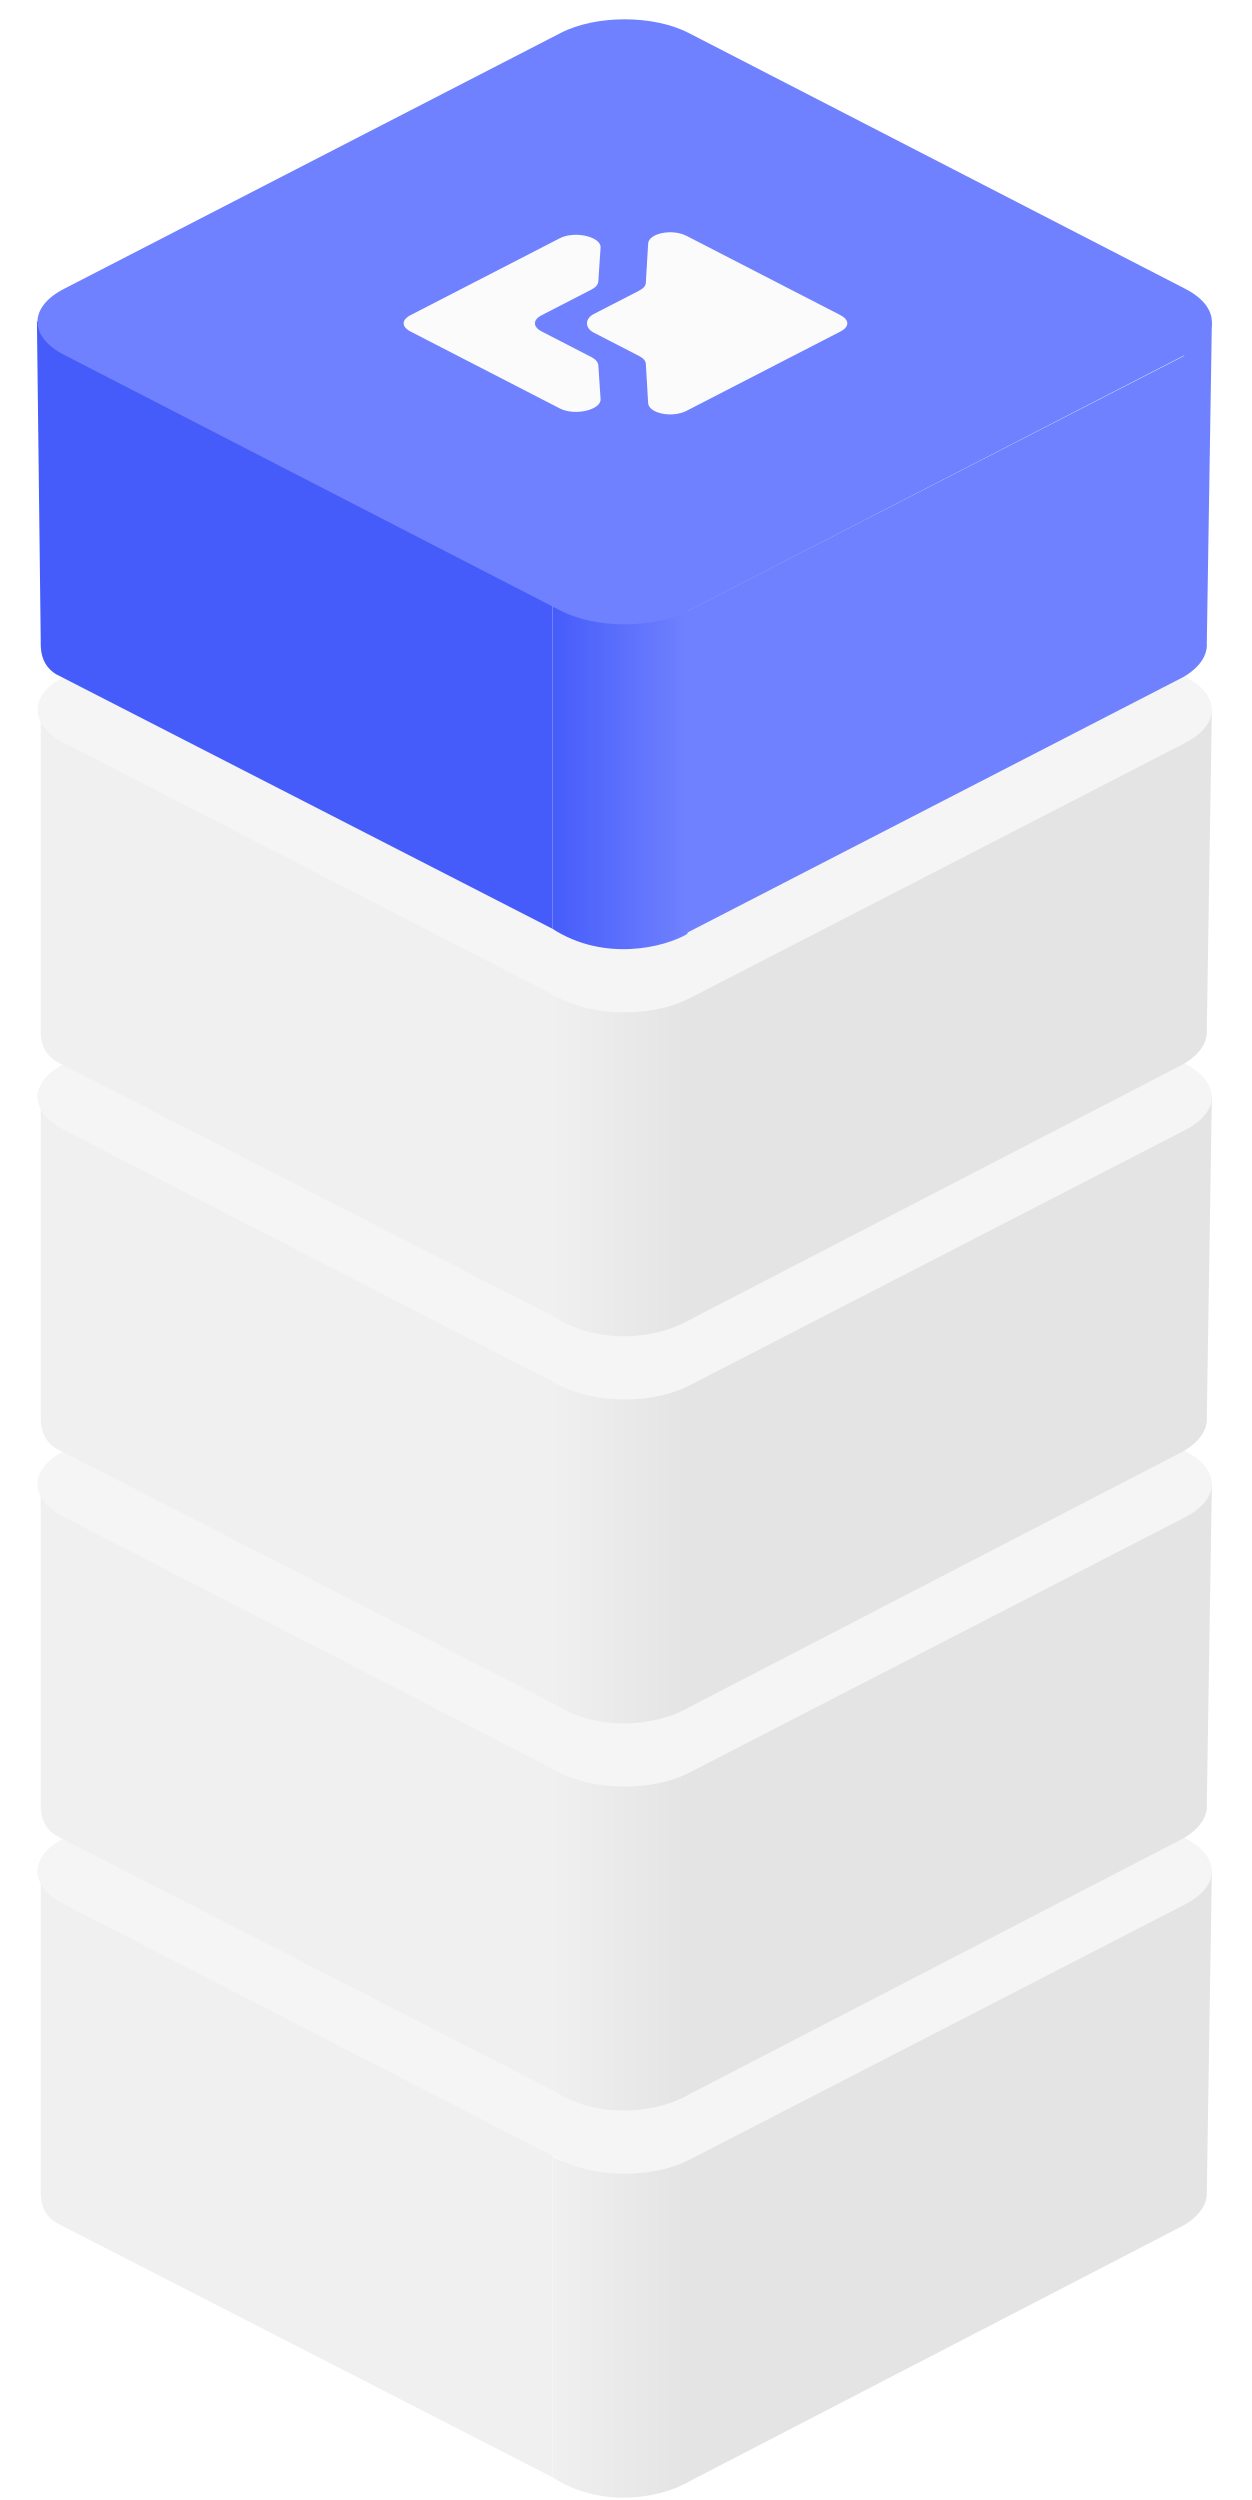
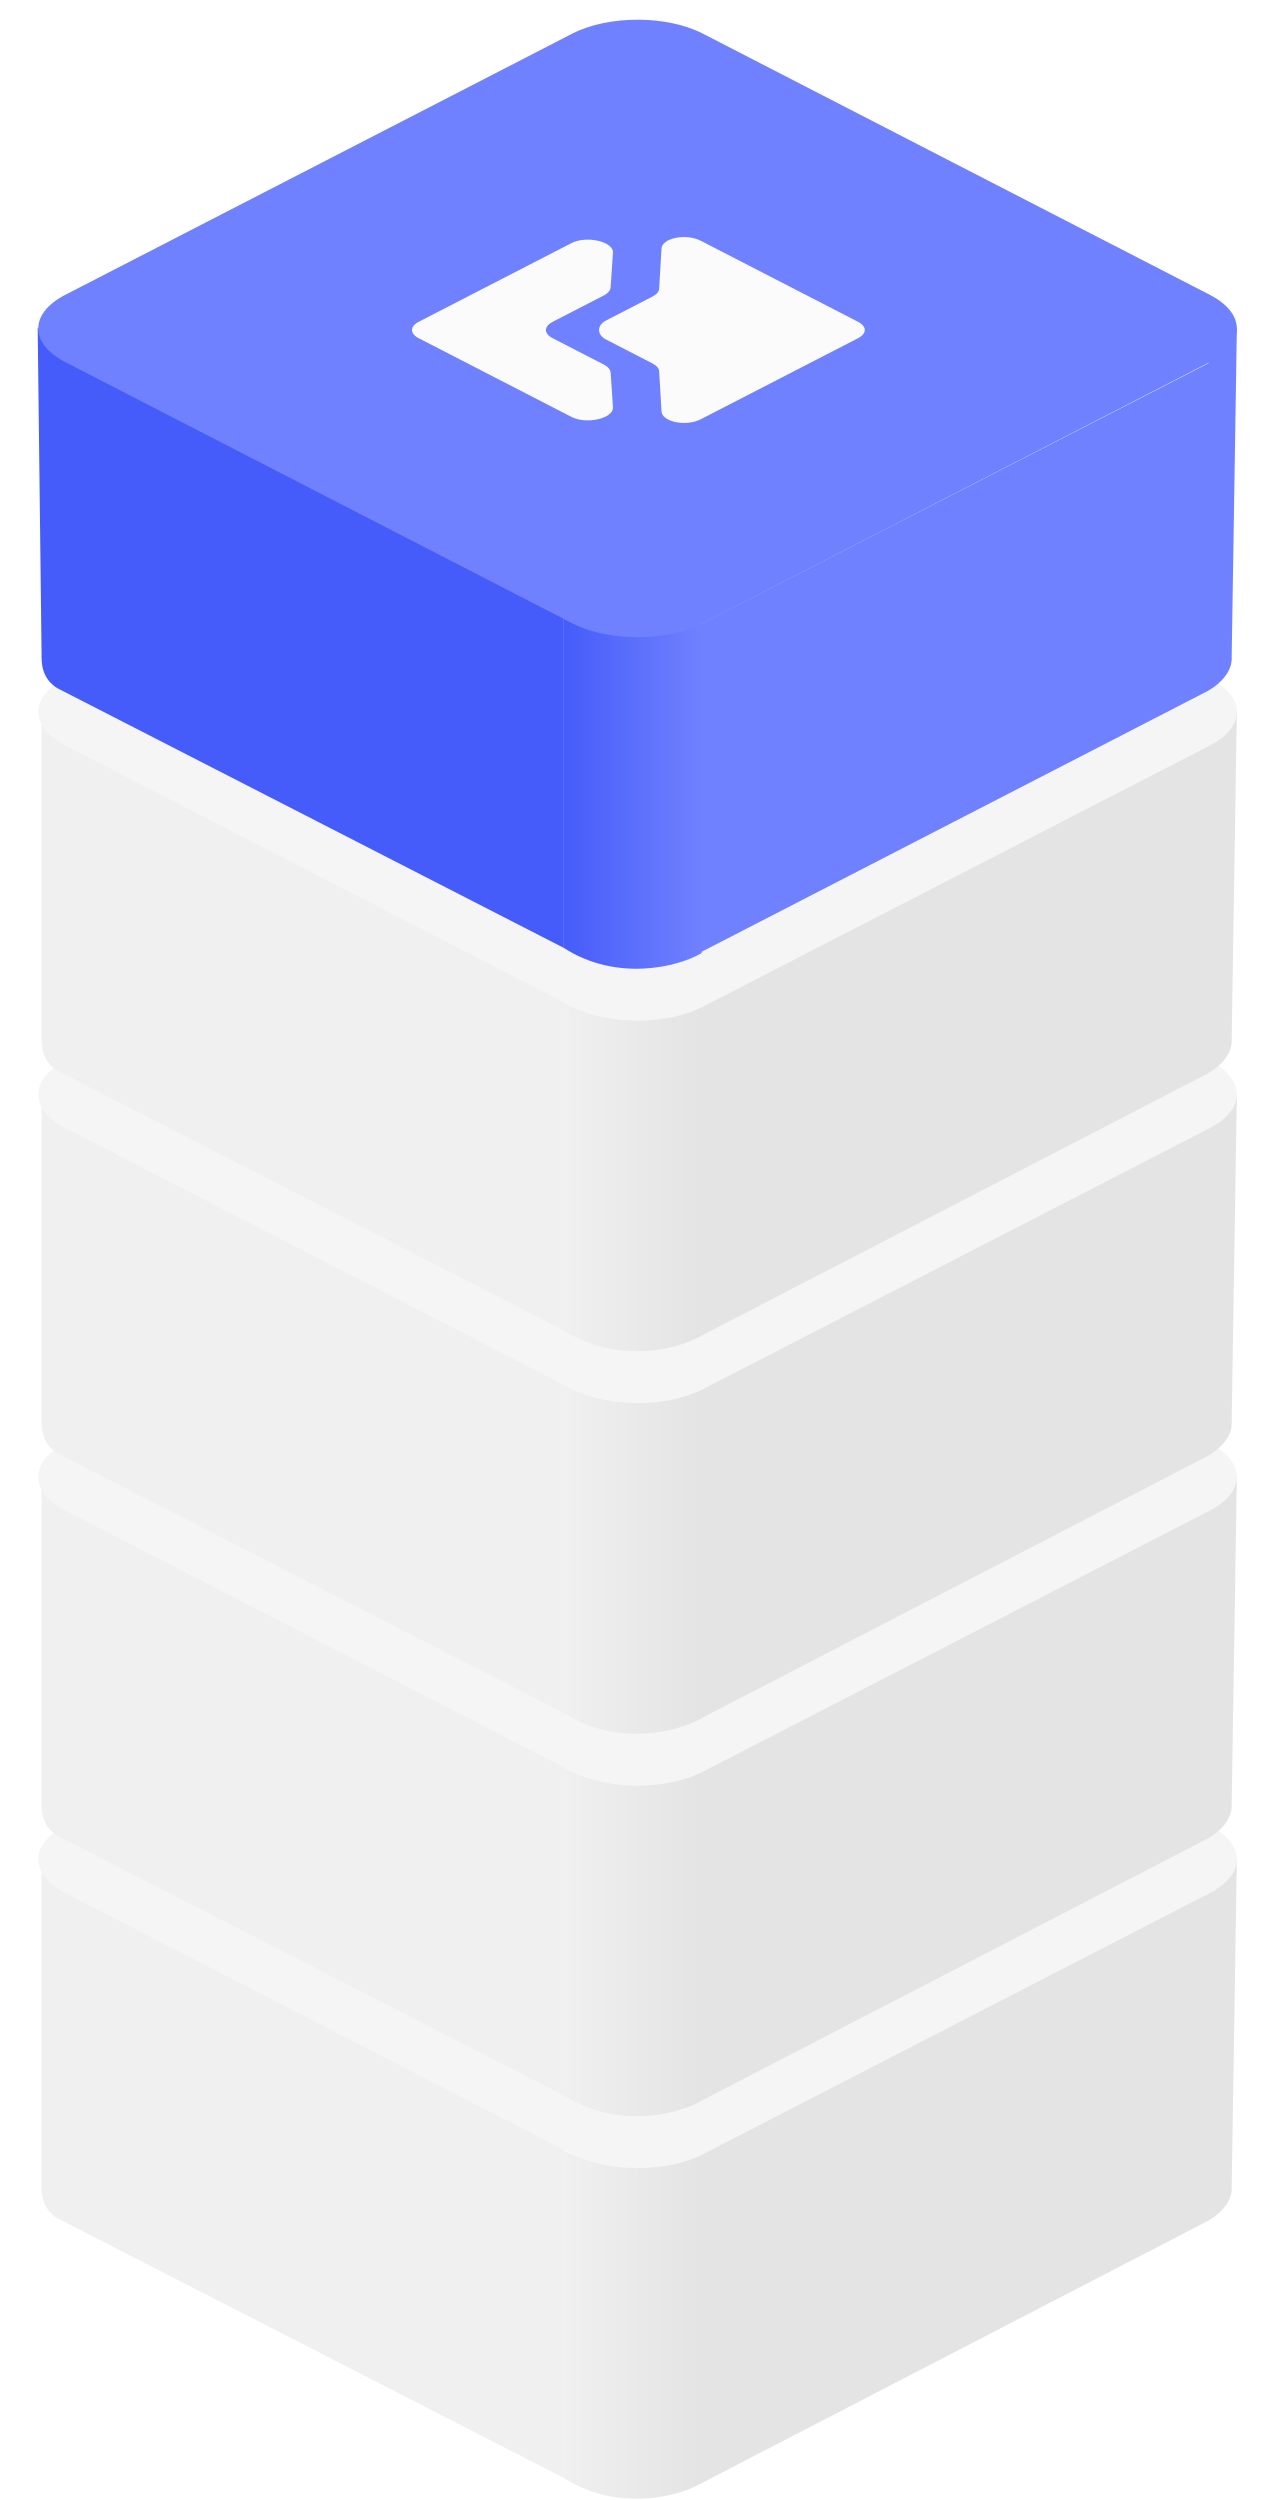
- <svg xmlns="http://www.w3.org/2000/svg" width="446" height="891" viewBox="0 0 446 891" fill="none">
-   <path d="M244.995 769.478C224.14 777.491 204.244 772.444 196.903 768.571V882.902C215.241 894.761 236.605 889.658 244.995 884.717V769.478Z" fill="url(#paint0_linear_4092_1315)" />
-   <path d="M196.903 767.664L19.963 676.925L14.518 665.129V780.367C14.518 782.359 14.123 788.56 19.963 792.163L196.903 882.902V767.664Z" fill="#F0F0F0" />
-   <path d="M421.936 678.74L244.088 770.386V885.178L421.936 793.07C430.003 788.264 430.26 782.866 430.102 781.274L431.917 666.39L423.751 675.11L421.936 678.74Z" fill="#E4E4E4" />
-   <rect width="250.439" height="250.439" rx="25.65" transform="matrix(0.888962 -0.457981 0.888962 0.457981 0 666.894)" fill="#F5F5F5" />
-   <path fill-rule="evenodd" clip-rule="evenodd" d="M193.077 670.66C189.831 668.988 189.831 666.514 193.077 664.842L210.823 655.7C212.326 654.925 213.185 653.886 213.243 652.791L214.049 640.739C214.252 636.87 204.842 634.678 199.53 637.415L146.292 664.842C143.046 666.514 143.046 668.988 146.292 670.66L199.53 698.087C204.843 700.825 214.252 698.632 214.049 694.763L213.243 682.711C213.185 681.616 212.326 680.577 210.823 679.803L193.077 670.66Z" fill="#F5F5F5" />
-   <path d="M299.552 664.842C302.798 666.514 302.798 668.988 299.552 670.66L244.701 698.919C239.465 701.616 230.989 699.824 230.988 696.01L230.182 682.296C230.182 681.16 229.321 680.19 227.762 679.387L211.629 671.076C208.383 669.403 208.384 666.099 211.629 664.427L227.762 656.115C229.321 655.312 230.182 654.342 230.182 653.206L230.988 639.493C230.988 635.678 239.465 633.886 244.701 636.584L299.552 664.842Z" fill="#F5F5F5" />
-   <path d="M244.995 631.508C224.14 639.521 204.244 634.473 196.903 630.601V744.931C215.241 756.79 236.605 751.687 244.995 746.746V631.508Z" fill="url(#paint1_linear_4092_1315)" />
-   <path d="M196.903 629.693L19.963 538.954L14.518 527.158V642.397C14.518 644.389 14.123 650.589 19.963 654.193L196.903 744.931V629.693Z" fill="#F0F0F0" />
-   <path d="M421.936 540.769L244.088 632.415V747.208L421.936 655.1C430.003 650.294 430.26 644.896 430.102 643.304L431.917 528.42L423.751 537.14L421.936 540.769Z" fill="#E4E4E4" />
-   <rect width="250.439" height="250.439" rx="25.65" transform="matrix(0.888962 -0.457981 0.888962 0.457981 0 528.923)" fill="#F5F5F5" />
-   <path fill-rule="evenodd" clip-rule="evenodd" d="M193.077 532.69C189.831 531.017 189.831 528.544 193.077 526.872L210.823 517.729C212.326 516.955 213.185 515.915 213.243 514.82L214.049 502.769C214.252 498.899 204.842 496.707 199.53 499.444L146.292 526.872C143.046 528.544 143.046 531.017 146.292 532.69L199.53 560.117C204.843 562.854 214.252 560.662 214.049 556.793L213.243 544.741C213.185 543.646 212.326 542.607 210.823 541.832L193.077 532.69Z" fill="#F5F5F5" />
-   <path d="M299.552 526.872C302.798 528.544 302.798 531.017 299.552 532.69L244.701 560.948C239.465 563.646 230.989 561.854 230.988 558.039L230.182 544.326C230.182 543.19 229.321 542.22 227.762 541.417L211.629 533.105C208.383 531.433 208.384 528.128 211.629 526.456L227.762 518.145C229.321 517.342 230.182 516.371 230.182 515.236L230.988 501.522C230.988 497.707 239.465 495.916 244.701 498.613L299.552 526.872Z" fill="#F5F5F5" />
-   <path d="M244.995 493.537C224.14 501.55 204.244 496.503 196.903 492.63V606.961C215.241 618.82 236.605 613.717 244.995 608.776V493.537Z" fill="url(#paint2_linear_4092_1315)" />
-   <path d="M196.903 491.723L19.963 400.984L14.518 389.188V504.426C14.518 506.418 14.123 512.619 19.963 516.222L196.903 606.961V491.723Z" fill="#F0F0F0" />
-   <path d="M421.936 402.799L244.088 494.445V609.238L421.936 517.13C430.003 512.323 430.26 506.926 430.102 505.334L431.917 390.449L423.751 399.169L421.936 402.799Z" fill="#E4E4E4" />
-   <rect width="250.439" height="250.439" rx="25.65" transform="matrix(0.888962 -0.457981 0.888962 0.457981 0 390.953)" fill="#F5F5F5" />
-   <path fill-rule="evenodd" clip-rule="evenodd" d="M193.077 394.719C189.831 393.047 189.831 390.573 193.077 388.901L210.823 379.759C212.326 378.984 213.185 377.945 213.243 376.85L214.049 364.798C214.252 360.929 204.842 358.737 199.53 361.474L146.292 388.901C143.046 390.573 143.046 393.047 146.292 394.719L199.53 422.147C204.843 424.884 214.252 422.692 214.049 418.822L213.243 406.771C213.185 405.676 212.326 404.636 210.823 403.862L193.077 394.719Z" fill="#F5F5F5" />
-   <path d="M299.552 388.901C302.798 390.574 302.798 393.047 299.552 394.719L244.701 422.978C239.465 425.675 230.989 423.884 230.988 420.069L230.182 406.355C230.182 405.219 229.321 404.249 227.762 403.446L211.629 395.135C208.383 393.463 208.384 390.158 211.629 388.486L227.762 380.174C229.321 379.371 230.182 378.401 230.182 377.265L230.988 363.552C230.988 359.737 239.465 357.945 244.701 360.643L299.552 388.901Z" fill="#F5F5F5" />
-   <path d="M244.995 355.567C224.14 363.58 204.244 358.532 196.903 354.66V468.991C215.241 480.849 236.605 475.747 244.995 470.805V355.567Z" fill="url(#paint3_linear_4092_1315)" />
-   <path d="M196.903 353.752L19.963 263.014L14.518 251.217V366.456C14.518 368.448 14.123 374.649 19.963 378.252L196.903 468.991V353.752Z" fill="#F0F0F0" />
-   <path d="M421.936 264.828L244.088 356.474V471.267L421.936 379.159C430.003 374.353 430.26 368.955 430.102 367.363L431.917 252.479L423.751 261.199L421.936 264.828Z" fill="#E4E4E4" />
-   <rect width="250.439" height="250.439" rx="25.65" transform="matrix(0.888962 -0.457981 0.888962 0.457981 0 252.982)" fill="#F5F5F5" />
-   <path fill-rule="evenodd" clip-rule="evenodd" d="M193.077 256.749C189.831 255.077 189.831 252.603 193.077 250.931L210.823 241.788C212.326 241.014 213.185 239.975 213.243 238.879L214.049 226.828C214.252 222.959 204.842 220.766 199.53 223.503L146.292 250.931C143.046 252.603 143.046 255.077 146.292 256.749L199.53 284.176C204.843 286.913 214.252 284.721 214.049 280.852L213.243 268.8C213.185 267.705 212.326 266.666 210.823 265.891L193.077 256.749Z" fill="#F5F5F5" />
-   <path d="M299.552 250.931C302.798 252.603 302.798 255.077 299.552 256.749L244.701 285.007C239.465 287.705 230.989 285.913 230.988 282.098L230.182 268.385C230.182 267.249 229.321 266.279 227.762 265.476L211.629 257.164C208.383 255.492 208.384 252.187 211.629 250.515L227.762 242.204C229.321 241.401 230.182 240.431 230.182 239.295L230.988 225.581C230.988 221.767 239.465 219.975 244.701 222.672L299.552 250.931Z" fill="#F5F5F5" />
-   <path d="M244.995 217.597C224.14 225.609 204.244 219.831 196.903 215.958V331.02C215.241 342.879 236.605 337.776 244.995 332.835V217.597Z" fill="url(#paint4_linear_4092_1315)" />
-   <path d="M196.903 215.782L20.416 123.858L13.157 114.331L14.518 228.485C14.518 230.478 14.123 236.678 19.962 240.281L196.903 331.02V215.782Z" fill="#465CFA" />
+ <svg xmlns="http://www.w3.org/2000/svg" width="446" height="873" viewBox="0 0 446 873" fill="none">
+   <path d="M244.994 751.878C224.139 759.89 204.243 754.843 196.902 750.97V865.301C215.24 877.16 236.604 872.057 244.994 867.116V751.878Z" fill="url(#paint0_linear_4434_8577)" />
+   <path d="M196.902 750.063L19.962 659.324L14.517 647.528V762.766C14.517 764.758 14.122 770.959 19.962 774.562L196.902 865.301V750.063Z" fill="#F0F0F0" />
+   <path d="M421.936 661.139L244.088 752.785V867.578L421.936 775.47C430.003 770.664 430.26 765.266 430.102 763.674L431.917 648.789L423.751 657.509L421.936 661.139Z" fill="#E4E4E4" />
+   <rect width="250.439" height="250.439" rx="25.65" transform="matrix(0.888962 -0.457981 0.888962 0.457981 0 649.293)" fill="#F5F5F5" />
+   <path fill-rule="evenodd" clip-rule="evenodd" d="M193.076 653.059C189.83 651.387 189.83 648.913 193.076 647.241L210.822 638.099C212.325 637.324 213.184 636.285 213.242 635.19L214.048 623.138C214.251 619.269 204.841 617.077 199.529 619.814L146.291 647.241C143.045 648.913 143.045 651.387 146.291 653.059L199.529 680.487C204.842 683.224 214.251 681.031 214.048 677.162L213.242 665.111C213.184 664.015 212.325 662.976 210.822 662.202L193.076 653.059Z" fill="#F5F5F5" />
+   <path d="M299.551 647.241C302.797 648.913 302.797 651.387 299.551 653.059L244.7 681.318C239.464 684.015 230.988 682.223 230.987 678.409L230.181 664.695C230.181 663.559 229.32 662.589 227.761 661.786L211.628 653.475C208.382 651.802 208.383 648.498 211.628 646.826L227.761 638.514C229.32 637.711 230.181 636.741 230.181 635.605L230.987 621.892C230.987 618.077 239.464 616.285 244.7 618.983L299.551 647.241Z" fill="#F5F5F5" />
+   <path d="M244.994 618.308C224.139 626.32 204.243 621.273 196.902 617.4V731.731C215.24 743.59 236.604 738.487 244.994 733.546V618.308Z" fill="url(#paint1_linear_4434_8577)" />
+   <path d="M196.902 616.493L19.962 525.754L14.517 513.958V629.196C14.517 631.188 14.122 637.389 19.962 640.992L196.902 731.731V616.493Z" fill="#F0F0F0" />
+   <path d="M421.936 527.569L244.088 619.215V734.008L421.936 641.9C430.003 637.093 430.26 631.696 430.102 630.104L431.917 515.219L423.751 523.939L421.936 527.569Z" fill="#E4E4E4" />
+   <rect width="250.439" height="250.439" rx="25.65" transform="matrix(0.888962 -0.457981 0.888962 0.457981 0 515.723)" fill="#F5F5F5" />
+   <path fill-rule="evenodd" clip-rule="evenodd" d="M193.076 519.489C189.83 517.817 189.83 515.343 193.076 513.671L210.822 504.529C212.325 503.754 213.184 502.715 213.242 501.62L214.048 489.568C214.251 485.699 204.841 483.507 199.529 486.244L146.291 513.671C143.045 515.343 143.045 517.817 146.291 519.489L199.529 546.916C204.842 549.654 214.251 547.461 214.048 543.592L213.242 531.54C213.184 530.445 212.325 529.406 210.822 528.632L193.076 519.489Z" fill="#F5F5F5" />
+   <path d="M299.551 513.671C302.797 515.343 302.797 517.817 299.551 519.489L244.7 547.748C239.464 550.445 230.988 548.653 230.987 544.839L230.181 531.125C230.181 529.989 229.32 529.019 227.761 528.216L211.628 519.905C208.382 518.232 208.383 514.928 211.628 513.256L227.761 504.944C229.32 504.141 230.181 503.171 230.181 502.035L230.987 488.322C230.987 484.507 239.464 482.715 244.7 485.413L299.551 513.671Z" fill="#F5F5F5" />
+   <path d="M244.994 484.737C224.139 492.75 204.243 487.703 196.902 483.83V598.161C215.24 610.019 236.604 604.917 244.994 599.976V484.737Z" fill="url(#paint2_linear_4434_8577)" />
+   <path d="M196.902 482.922L19.962 392.183L14.517 380.387V495.626C14.517 497.618 14.122 503.819 19.962 507.422L196.902 598.161V482.922Z" fill="#F0F0F0" />
+   <path d="M421.936 393.998L244.088 485.645V600.437L421.936 508.329C430.003 503.523 430.26 498.125 430.102 496.533L431.917 381.649L423.751 390.369L421.936 393.998Z" fill="#E4E4E4" />
+   <rect width="250.439" height="250.439" rx="25.65" transform="matrix(0.888962 -0.457981 0.888962 0.457981 0 382.152)" fill="#F5F5F5" />
+   <path fill-rule="evenodd" clip-rule="evenodd" d="M193.076 385.919C189.83 384.247 189.83 381.773 193.076 380.101L210.822 370.958C212.325 370.184 213.184 369.145 213.242 368.049L214.048 355.998C214.251 352.129 204.841 349.936 199.529 352.673L146.291 380.101C143.045 381.773 143.045 384.247 146.291 385.919L199.529 413.346C204.842 416.083 214.251 413.891 214.048 410.022L213.242 397.97C213.184 396.875 212.325 395.836 210.822 395.061L193.076 385.919Z" fill="#F5F5F5" />
+   <path d="M299.551 380.101C302.797 381.773 302.797 384.247 299.551 385.919L244.7 414.177C239.464 416.875 230.988 415.083 230.987 411.268L230.181 397.555C230.181 396.419 229.32 395.449 227.761 394.646L211.628 386.334C208.382 384.662 208.383 381.357 211.628 379.685L227.761 371.374C229.32 370.571 230.181 369.601 230.181 368.465L230.987 354.751C230.987 350.936 239.464 349.145 244.7 351.842L299.551 380.101Z" fill="#F5F5F5" />
+   <path d="M244.994 351.167C224.139 359.18 204.243 354.132 196.902 350.26V464.59C215.24 476.449 236.604 471.346 244.994 466.405V351.167Z" fill="url(#paint3_linear_4434_8577)" />
+   <path d="M196.902 349.352L19.962 258.613L14.517 246.817V362.055C14.517 364.048 14.122 370.248 19.962 373.851L196.902 464.59V349.352Z" fill="#F0F0F0" />
+   <path d="M421.936 260.428L244.088 352.074V466.867L421.936 374.759C430.003 369.953 430.26 364.555 430.102 362.963L431.917 248.078L423.751 256.798L421.936 260.428Z" fill="#E4E4E4" />
+   <rect width="250.439" height="250.439" rx="25.65" transform="matrix(0.888962 -0.457981 0.888962 0.457981 0 248.582)" fill="#F5F5F5" />
+   <path fill-rule="evenodd" clip-rule="evenodd" d="M193.076 252.348C189.83 250.676 189.83 248.203 193.076 246.53L210.822 237.388C212.325 236.613 213.184 235.574 213.242 234.479L214.048 222.428C214.251 218.558 204.841 216.366 199.529 219.103L146.291 246.53C143.045 248.203 143.045 250.676 146.291 252.348L199.529 279.776C204.842 282.513 214.251 280.321 214.048 276.451L213.242 264.4C213.184 263.305 212.325 262.266 210.822 261.491L193.076 252.348Z" fill="#F5F5F5" />
+   <path d="M299.551 246.53C302.797 248.203 302.797 250.676 299.551 252.348L244.7 280.607C239.464 283.304 230.988 281.513 230.987 277.698L230.181 263.984C230.181 262.849 229.32 261.878 227.761 261.075L211.628 252.764C208.382 251.092 208.383 247.787 211.628 246.115L227.761 237.804C229.32 237.001 230.181 236.03 230.181 234.895L230.987 221.181C230.987 217.366 239.464 215.575 244.7 218.272L299.551 246.53Z" fill="#F5F5F5" />
+   <path d="M244.994 217.597C224.139 225.609 204.243 219.831 196.902 215.958V331.02C215.24 342.879 236.604 337.776 244.994 332.835V217.597Z" fill="url(#paint4_linear_4434_8577)" />
+   <path d="M196.902 215.782L20.415 123.858L13.156 114.331L14.517 228.485C14.517 230.477 14.122 236.678 19.962 240.281L196.902 331.02V215.782Z" fill="#465CFA" />
  <path d="M421.936 126.858L244.088 218.227V332.835L421.936 241.189C430.003 236.383 430.26 230.985 430.102 229.393L431.917 114.331L423.751 123.228L421.936 126.858Z" fill="#6F81FE" />
-   <rect width="250.439" height="250.439" rx="25.65" transform="matrix(0.888962 -0.457981 0.888962 0.457981 0 114.696)" fill="#6F81FE" />
-   <path fill-rule="evenodd" clip-rule="evenodd" d="M193.077 118.147C189.831 116.475 189.831 114.001 193.077 112.329L210.823 103.187C212.326 102.412 213.185 101.373 213.243 100.278L214.049 88.227C214.252 84.357 204.842 82.165 199.53 84.902L146.292 112.329C143.046 114.001 143.046 116.475 146.292 118.147L199.53 145.575C204.843 148.312 214.252 146.119 214.049 142.25L213.243 130.199C213.185 129.103 212.326 128.064 210.823 127.29L193.077 118.147Z" fill="#FBFBFB" />
-   <path d="M299.552 112.329C302.798 114.002 302.798 116.475 299.552 118.147L244.701 146.406C239.465 149.103 230.989 147.312 230.988 143.497L230.182 129.783C230.182 128.647 229.321 127.677 227.762 126.874L211.629 118.563C208.383 116.891 208.384 113.586 211.629 111.914L227.762 103.602C229.321 102.799 230.182 101.829 230.182 100.693L230.988 86.98C230.988 83.165 239.465 81.373 244.701 84.071L299.552 112.329Z" fill="#FBFBFB" />
+   <rect width="250.439" height="250.439" rx="25.65" transform="matrix(0.888962 -0.457981 0.888962 0.457981 0 114.697)" fill="#6F81FE" />
+   <path fill-rule="evenodd" clip-rule="evenodd" d="M193.076 118.147C189.83 116.475 189.83 114.002 193.076 112.33L210.822 103.187C212.325 102.412 213.184 101.373 213.242 100.278L214.048 88.227C214.251 84.357 204.841 82.165 199.529 84.902L146.291 112.33C143.045 114.002 143.045 116.475 146.291 118.147L199.529 145.575C204.842 148.312 214.251 146.12 214.048 142.25L213.242 130.199C213.184 129.104 212.325 128.065 210.822 127.29L193.076 118.147Z" fill="#FBFBFB" />
+   <path d="M299.551 112.33C302.797 114.002 302.797 116.475 299.551 118.147L244.7 146.406C239.464 149.103 230.988 147.312 230.987 143.497L230.181 129.783C230.181 128.648 229.32 127.677 227.761 126.874L211.628 118.563C208.382 116.891 208.383 113.586 211.628 111.914L227.761 103.603C229.32 102.8 230.181 101.829 230.181 100.694L230.987 86.98C230.987 83.165 239.464 81.374 244.7 84.071L299.551 112.33Z" fill="#FBFBFB" />
  <defs>
-     <linearGradient id="paint0_linear_4092_1315" x1="196.903" y1="829.07" x2="244.545" y2="829.07" gradientUnits="userSpaceOnUse">
+     <linearGradient id="paint0_linear_4434_8577" x1="196.902" y1="811.469" x2="244.544" y2="811.469" gradientUnits="userSpaceOnUse">
      <stop stop-color="#F0F0F0" />
      <stop offset="1" stop-color="#E4E4E4" />
    </linearGradient>
-     <linearGradient id="paint1_linear_4092_1315" x1="196.903" y1="691.099" x2="244.545" y2="691.099" gradientUnits="userSpaceOnUse">
+     <linearGradient id="paint1_linear_4434_8577" x1="196.902" y1="677.899" x2="244.544" y2="677.899" gradientUnits="userSpaceOnUse">
      <stop stop-color="#F0F0F0" />
      <stop offset="1" stop-color="#E4E4E4" />
    </linearGradient>
-     <linearGradient id="paint2_linear_4092_1315" x1="196.903" y1="553.129" x2="244.545" y2="553.129" gradientUnits="userSpaceOnUse">
+     <linearGradient id="paint2_linear_4434_8577" x1="196.902" y1="544.328" x2="244.544" y2="544.328" gradientUnits="userSpaceOnUse">
      <stop stop-color="#F0F0F0" />
      <stop offset="1" stop-color="#E4E4E4" />
    </linearGradient>
-     <linearGradient id="paint3_linear_4092_1315" x1="196.903" y1="415.158" x2="244.545" y2="415.158" gradientUnits="userSpaceOnUse">
+     <linearGradient id="paint3_linear_4434_8577" x1="196.902" y1="410.758" x2="244.544" y2="410.758" gradientUnits="userSpaceOnUse">
      <stop stop-color="#F0F0F0" />
      <stop offset="1" stop-color="#E4E4E4" />
    </linearGradient>
-     <linearGradient id="paint4_linear_4092_1315" x1="196.903" y1="277.188" x2="244.545" y2="277.188" gradientUnits="userSpaceOnUse">
+     <linearGradient id="paint4_linear_4434_8577" x1="196.902" y1="277.188" x2="244.544" y2="277.188" gradientUnits="userSpaceOnUse">
      <stop stop-color="#465CFA" />
      <stop offset="1" stop-color="#6F81FE" />
    </linearGradient>
  </defs>
</svg>
